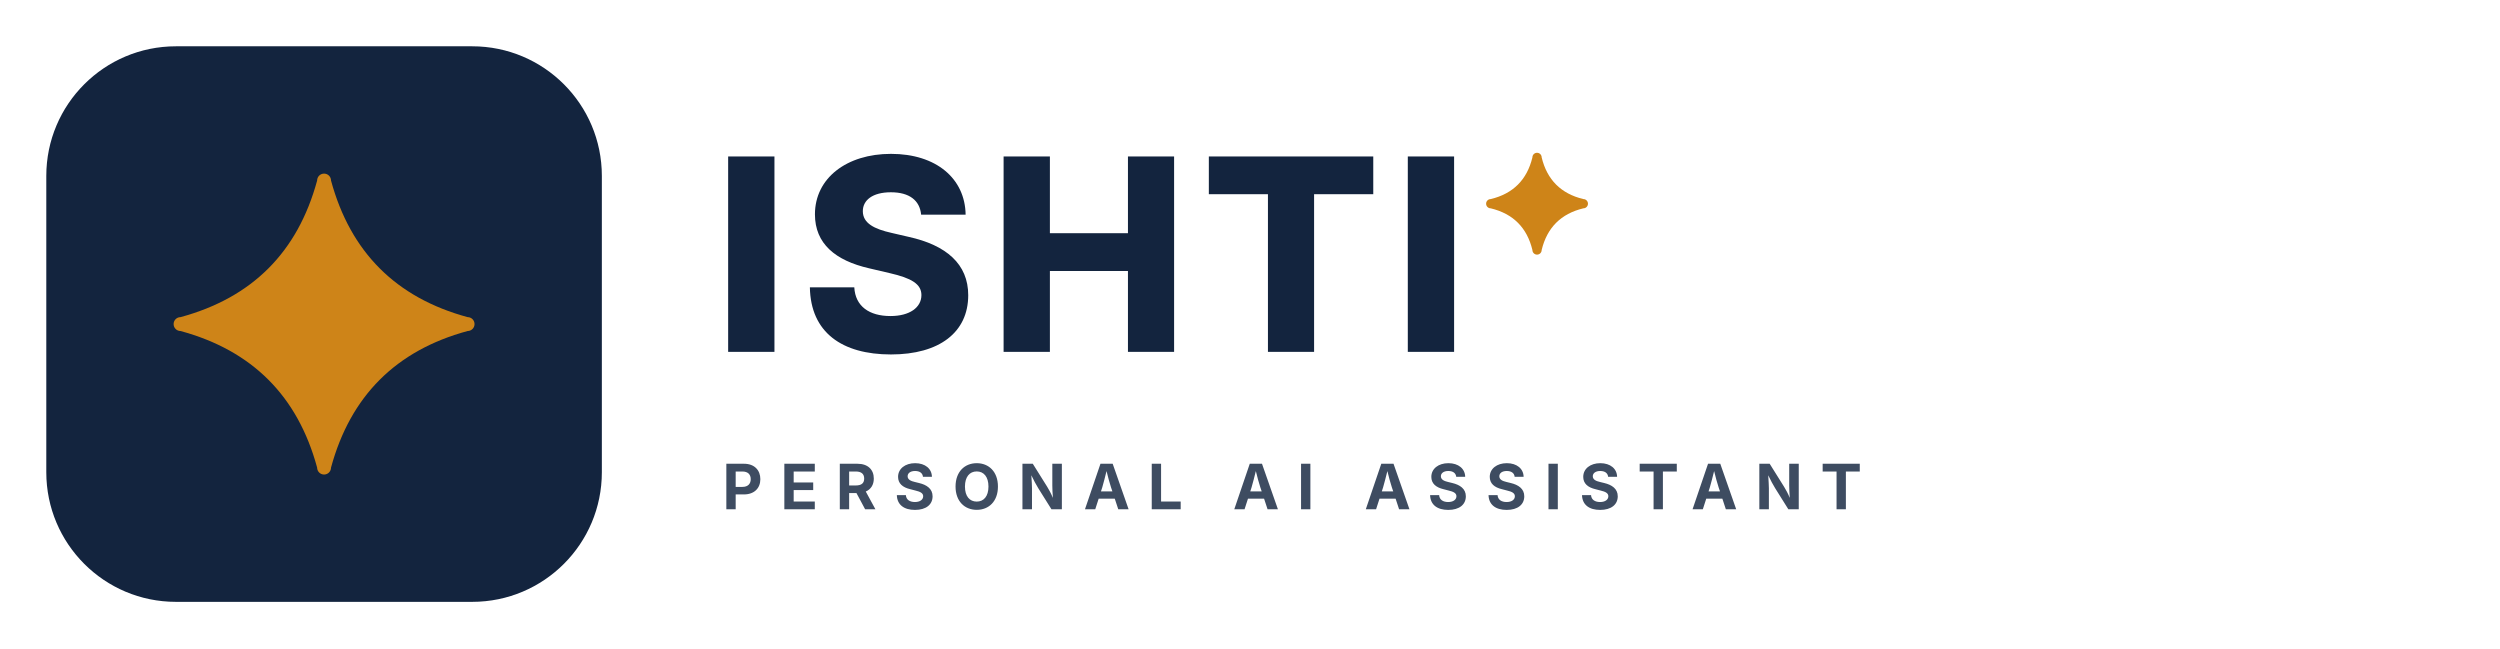
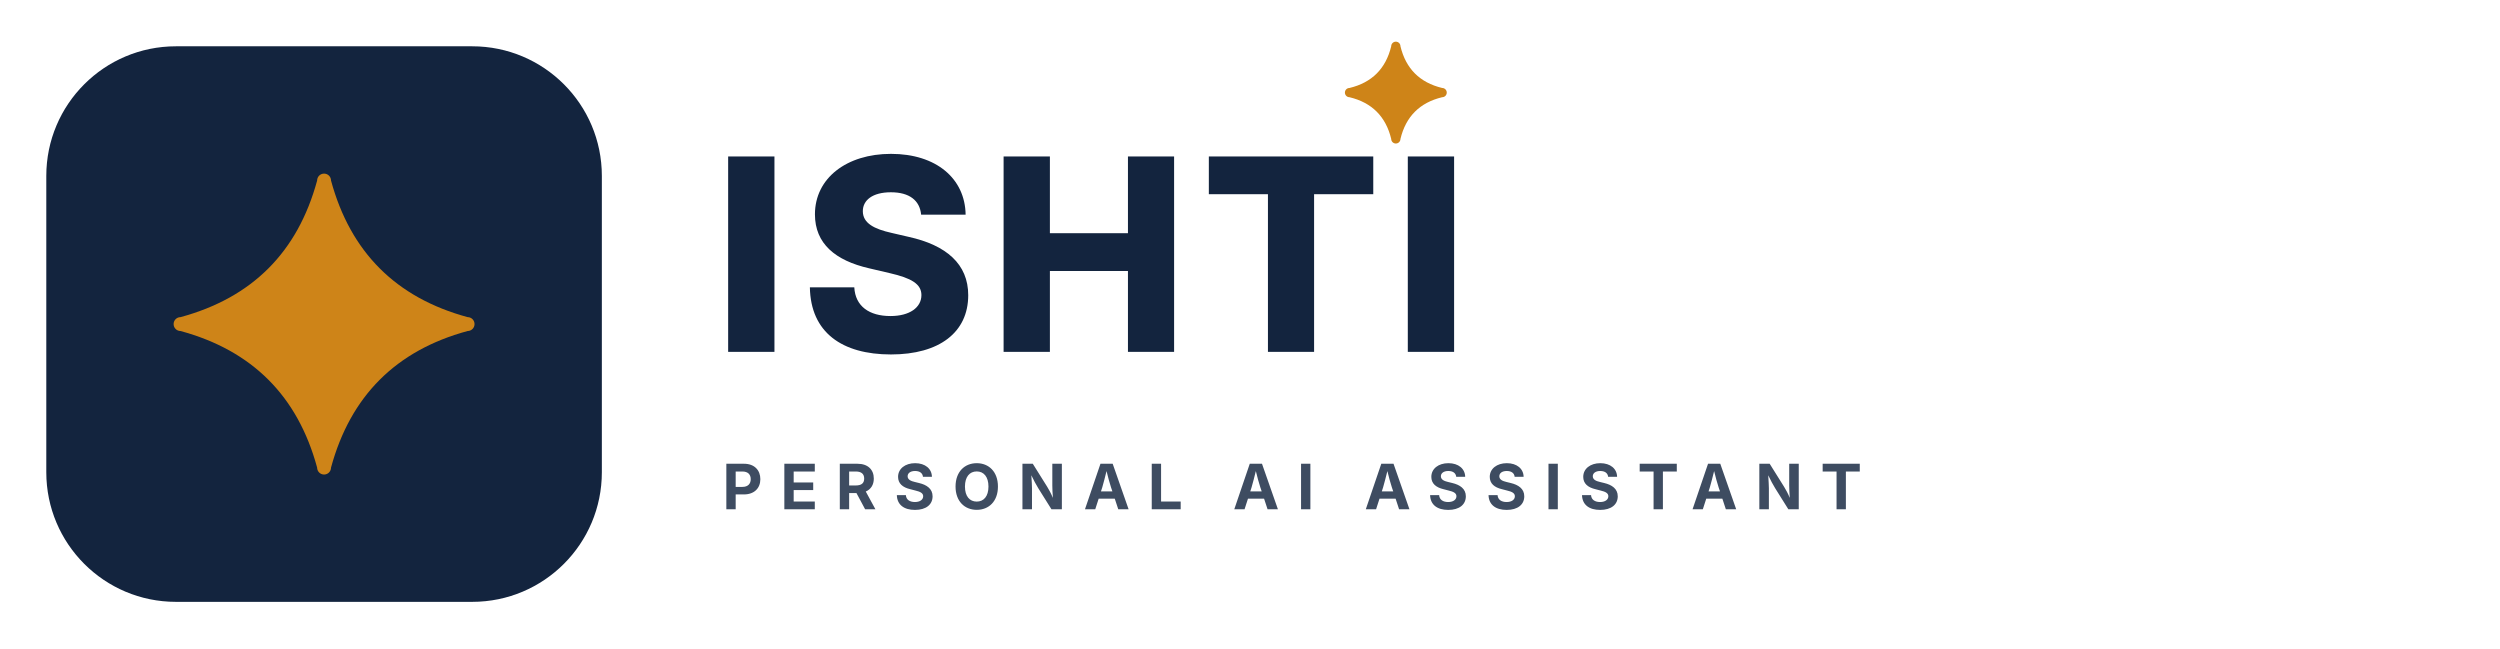
<svg xmlns="http://www.w3.org/2000/svg" viewBox="0 0 540 140" width="100%" height="100%" fill="none">
  <defs>
    <style>
      .brand-title { font-family: system-ui, -apple-system, 'Segoe UI', Inter, sans-serif; font-weight: 800; font-size: 58px; letter-spacing: 0.04em; }
      .brand-star { fill: #ce8418; }
      .brand-sub { font-family: system-ui, -apple-system, 'Segoe UI', Inter, sans-serif; font-weight: 700; font-size: 13.5px; letter-spacing: 0.28em; }
      .brand-text-theme { fill: #13243e; }
      @media (prefers-color-scheme: dark) {
        .brand-text-theme { fill: #f8fafc; }
      }
    </style>
  </defs>
  <g transform="translate(10, 10)">
    <rect x="0" y="0" width="120" height="120" rx="28" fill="#13243e" />
    <path d="M 58.50,29.00 A 1.50,1.50 0 0 1 61.50,29.00 Q 67.80,52.20 91.00,58.50 A 1.50,1.50 0 0 1 91.00,61.50 Q 67.80,67.80 61.50,91.00 A 1.50,1.50 0 0 1 58.50,91.00 Q 52.20,67.80 29.00,61.50 A 1.50,1.50 0 0 1 29.00,58.50 Q 52.20,52.20 58.50,29.00 Z" fill="#ce8418" />
  </g>
  <g transform="translate(154, 76)">
    <text x="0" y="0" class="brand-title brand-text-theme">ISHTI</text>
-     <path d="M 177.00,-42.00 A 1.00,1.00 0 0 1 179.00,-42.00 Q 180.75,-34.75 188.00,-33.00 A 1.00,1.00 0 0 1 188.00,-31.00 Q 180.75,-29.25 179.00,-22.00 A 1.00,1.00 0 0 1 177.00,-22.00 Q 175.25,-29.25 168.00,-31.00 A 1.00,1.00 0 0 1 168.00,-33.00 Q 175.25,-34.75 177.00,-42.00 Z" class="brand-star" />
+     <path d="M 146.50,-66.00 A 1.00,1.00 0 0 1 148.50,-66.00 Q 150.25,-58.75 157.50,-57.00 A 1.00,1.00 0 0 1 157.50,-55.00 Q 150.25,-53.25 148.50,-46.00 A 1.00,1.00 0 0 1 146.50,-46.00 Q 144.75,-53.25 137.50,-55.00 A 1.00,1.00 0 0 1 137.50,-57.00 Q 144.75,-58.75 146.50,-66.00 Z" class="brand-star" />
  </g>
  <g transform="translate(156, 110)">
    <text x="0" y="0" class="brand-sub brand-text-theme" opacity="0.82">PERSONAL AI ASSISTANT</text>
  </g>
</svg>
